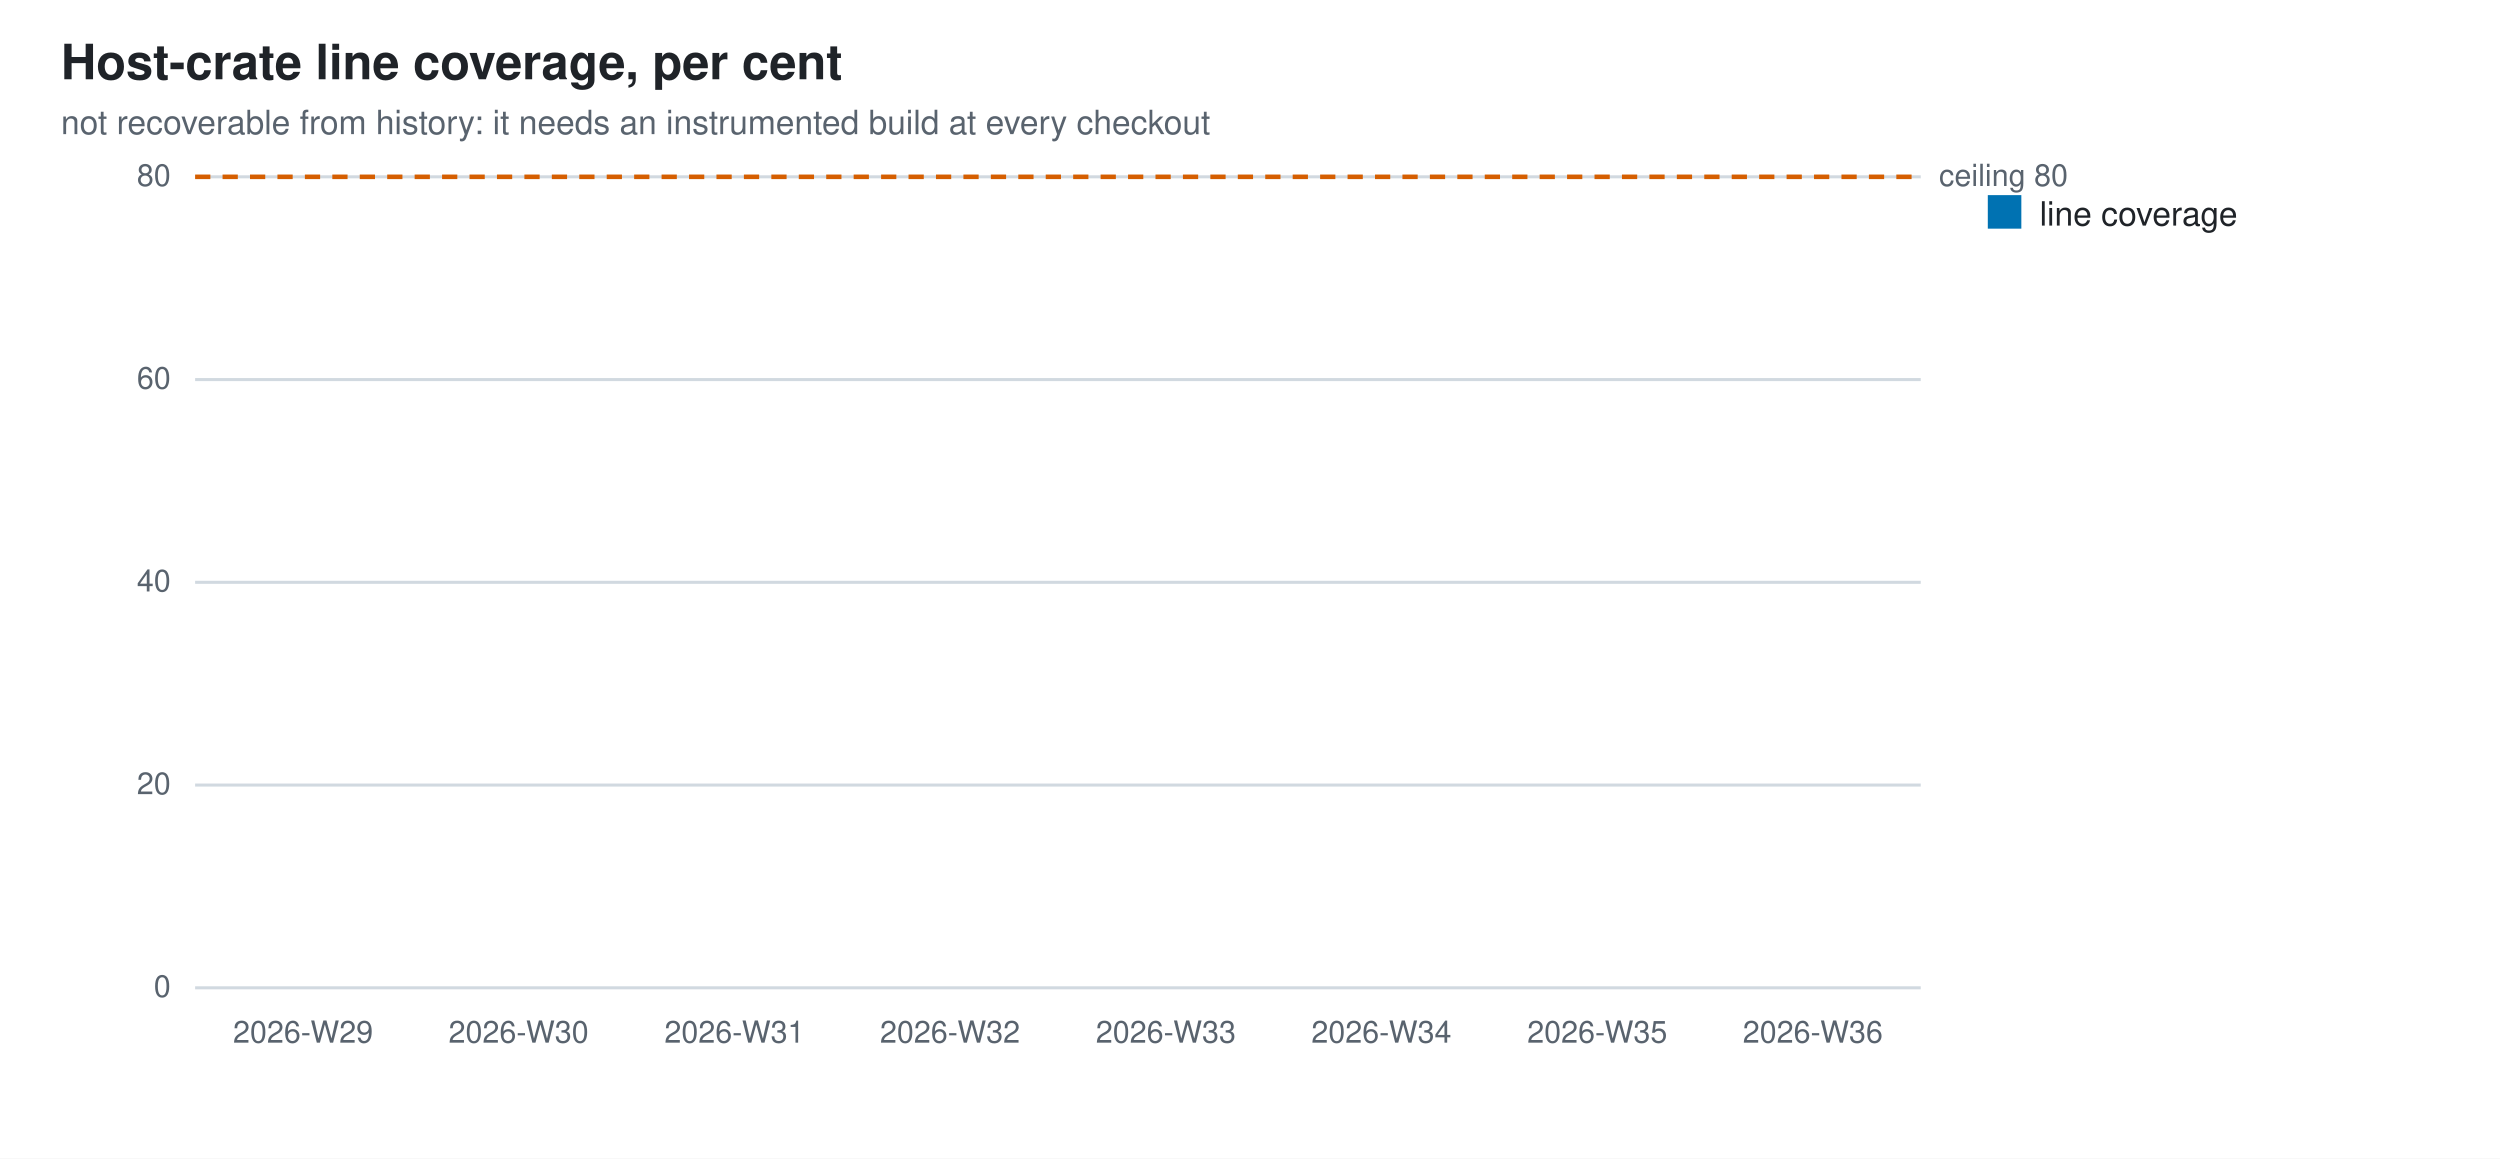
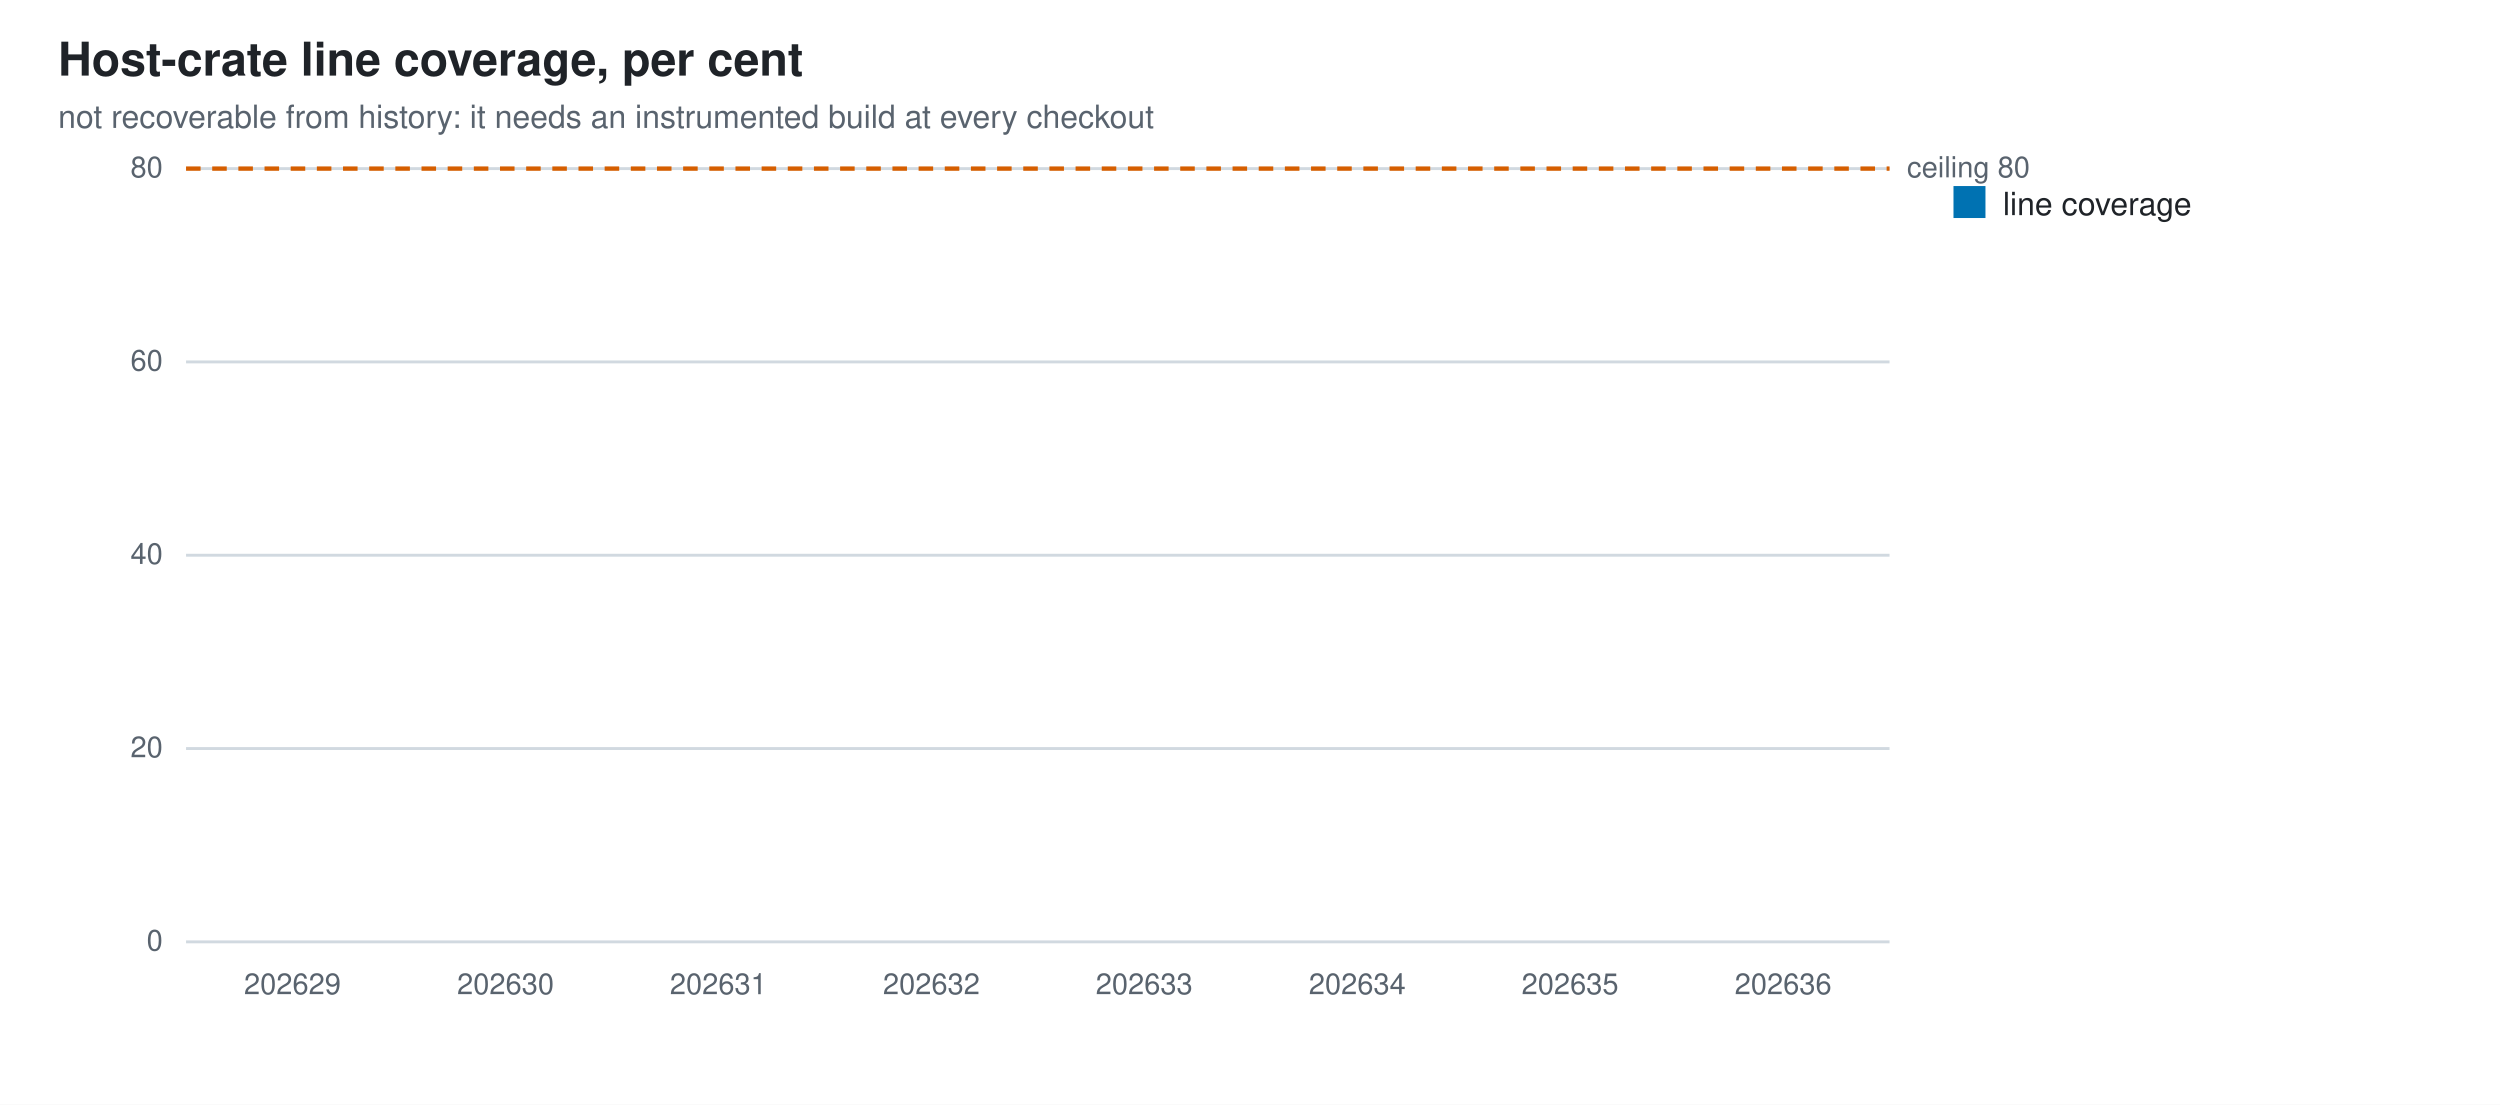
- <svg xmlns="http://www.w3.org/2000/svg" width="820" height="380" viewBox="0 0 820 380" role="img" aria-label="Host-crate line coverage, per cent">
+ <svg xmlns="http://www.w3.org/2000/svg" width="860" height="380" viewBox="0 0 860 380" role="img" aria-label="Host-crate line coverage, per cent">
  <style>
  .bg{fill:#ffffff} .fg{fill:#1f2328} .mut{fill:#59636e} .grid{stroke:#d1d9e0}
  @media (prefers-color-scheme: dark){
    .bg{fill:#0d1117} .fg{fill:#e6edf3} .mut{fill:#9198a1} .grid{stroke:#30363d}}
  text{font-family:-apple-system,BlinkMacSystemFont,"Segoe UI",Helvetica,Arial,sans-serif}
</style>
-   <rect class="bg" width="820" height="380" />
+   <rect class="bg" width="860" height="380" />
  <text class="fg" x="20" y="26" font-size="16" font-weight="600">Host-crate line coverage, per cent</text>
  <text class="mut" x="20" y="44" font-size="11">not recoverable from history: it needs an instrumented build at every checkout</text>
-   <line class="grid" x1="64" y1="324.0" x2="630.0" y2="324.0" stroke-width="1" />
+   <line class="grid" x1="64" y1="324.0" x2="650.0" y2="324.0" stroke-width="1" />
  <text class="mut" x="56" y="327.0" font-size="10" text-anchor="end">0</text>
-   <line class="grid" x1="64" y1="257.5" x2="630.0" y2="257.5" stroke-width="1" />
+   <line class="grid" x1="64" y1="257.5" x2="650.0" y2="257.5" stroke-width="1" />
  <text class="mut" x="56" y="260.5" font-size="10" text-anchor="end">20</text>
-   <line class="grid" x1="64" y1="191.0" x2="630.0" y2="191.0" stroke-width="1" />
+   <line class="grid" x1="64" y1="191.0" x2="650.0" y2="191.0" stroke-width="1" />
  <text class="mut" x="56" y="194.0" font-size="10" text-anchor="end">40</text>
-   <line class="grid" x1="64" y1="124.5" x2="630.0" y2="124.5" stroke-width="1" />
+   <line class="grid" x1="64" y1="124.5" x2="650.0" y2="124.5" stroke-width="1" />
  <text class="mut" x="56" y="127.5" font-size="10" text-anchor="end">60</text>
-   <line class="grid" x1="64" y1="58.0" x2="630.0" y2="58.0" stroke-width="1" />
+   <line class="grid" x1="64" y1="58.0" x2="650.0" y2="58.0" stroke-width="1" />
  <text class="mut" x="56" y="61.0" font-size="10" text-anchor="end">80</text>
-   <text class="mut" x="99.4" y="342" font-size="10" text-anchor="middle">2026-W29</text>
-   <text class="mut" x="170.1" y="342" font-size="10" text-anchor="middle">2026-W30</text>
-   <text class="mut" x="240.9" y="342" font-size="10" text-anchor="middle">2026-W31</text>
-   <text class="mut" x="311.6" y="342" font-size="10" text-anchor="middle">2026-W32</text>
-   <text class="mut" x="382.4" y="342" font-size="10" text-anchor="middle">2026-W33</text>
-   <text class="mut" x="453.1" y="342" font-size="10" text-anchor="middle">2026-W34</text>
-   <text class="mut" x="523.9" y="342" font-size="10" text-anchor="middle">2026-W35</text>
-   <text class="mut" x="594.6" y="342" font-size="10" text-anchor="middle">2026-W36</text>
-   <line x1="64" y1="58.0" x2="630.0" y2="58.0" stroke="#D55E00" stroke-width="1.5" stroke-dasharray="5 4" />
-   <text class="mut" x="636.0" y="61.0" font-size="10">ceiling 80</text>
-   <rect x="652" y="64" width="11" height="11" fill="#0072B2" />
-   <text class="fg" x="669" y="74" font-size="11">line coverage</text>
+   <text class="mut" x="100.6" y="342" font-size="10" text-anchor="middle">202629</text>
+   <text class="mut" x="173.9" y="342" font-size="10" text-anchor="middle">202630</text>
+   <text class="mut" x="247.1" y="342" font-size="10" text-anchor="middle">202631</text>
+   <text class="mut" x="320.4" y="342" font-size="10" text-anchor="middle">202632</text>
+   <text class="mut" x="393.6" y="342" font-size="10" text-anchor="middle">202633</text>
+   <text class="mut" x="466.9" y="342" font-size="10" text-anchor="middle">202634</text>
+   <text class="mut" x="540.1" y="342" font-size="10" text-anchor="middle">202635</text>
+   <text class="mut" x="613.4" y="342" font-size="10" text-anchor="middle">202636</text>
+   <line x1="64" y1="58.0" x2="650.0" y2="58.0" stroke="#D55E00" stroke-width="1.5" stroke-dasharray="5 4" />
+   <text class="mut" x="656.0" y="61.0" font-size="10">ceiling 80</text>
+   <rect x="672" y="64" width="11" height="11" fill="#0072B2" />
+   <text class="fg" x="689" y="74" font-size="11">line coverage</text>
</svg>
